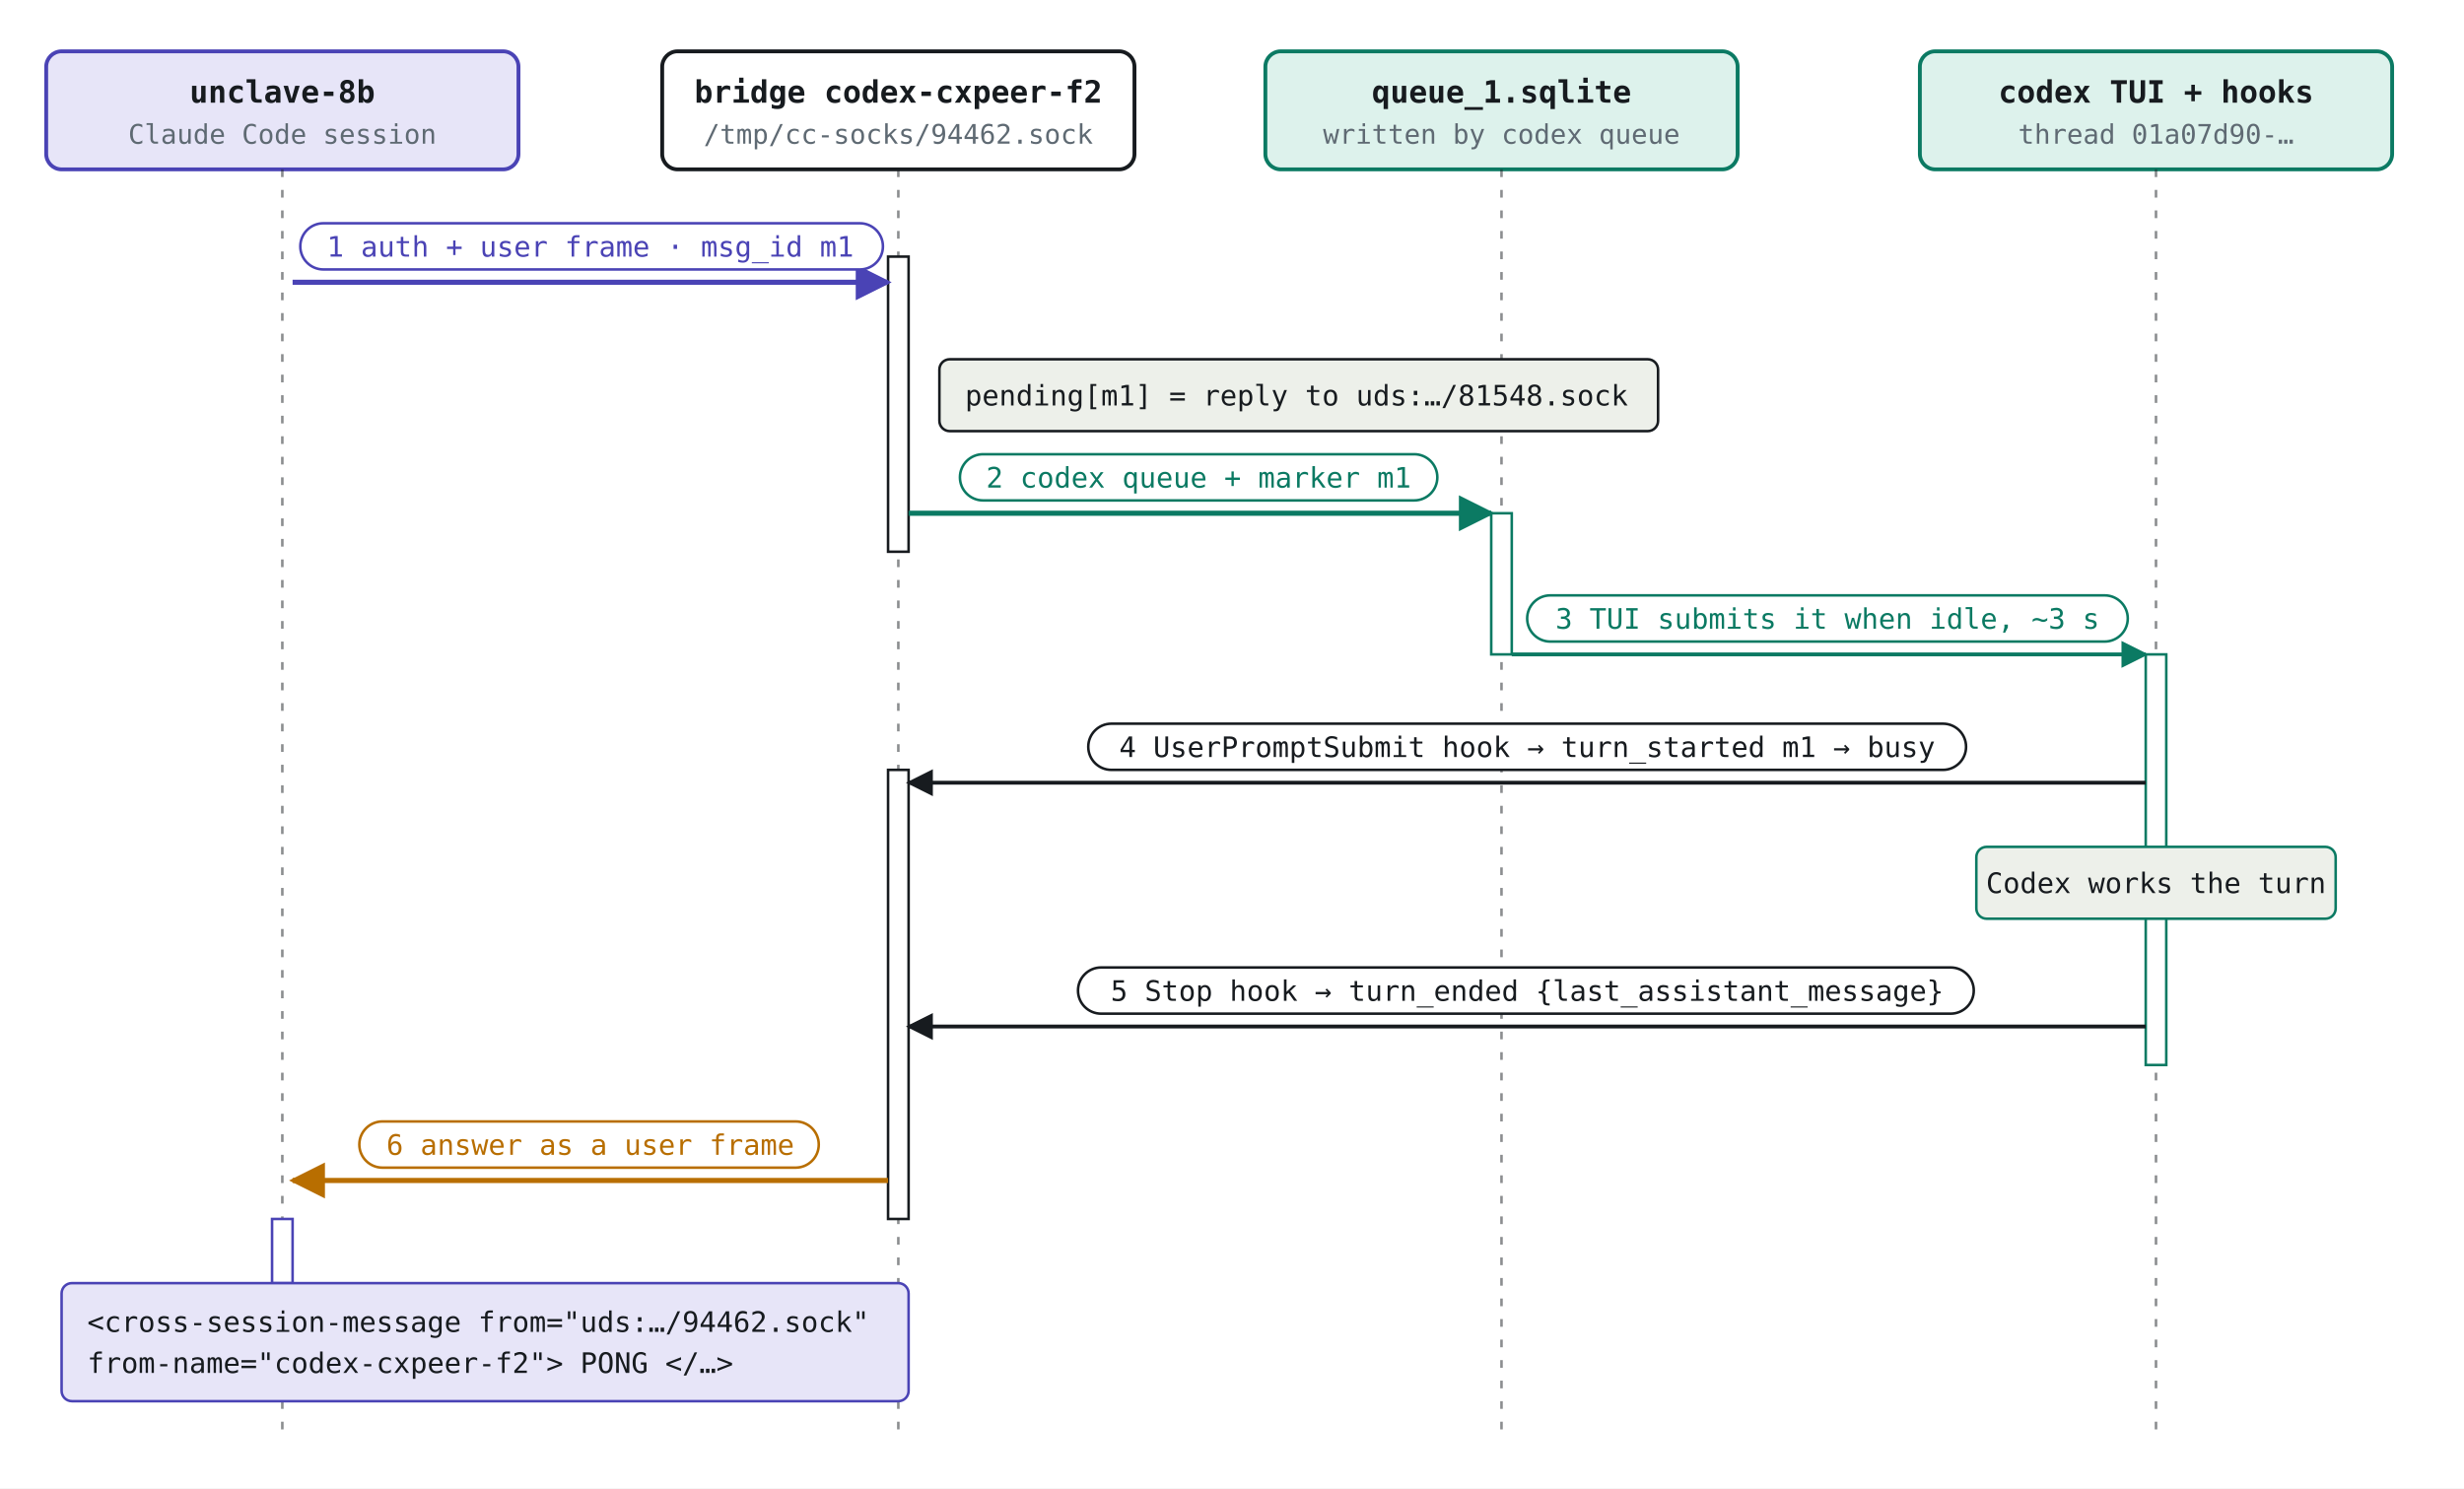
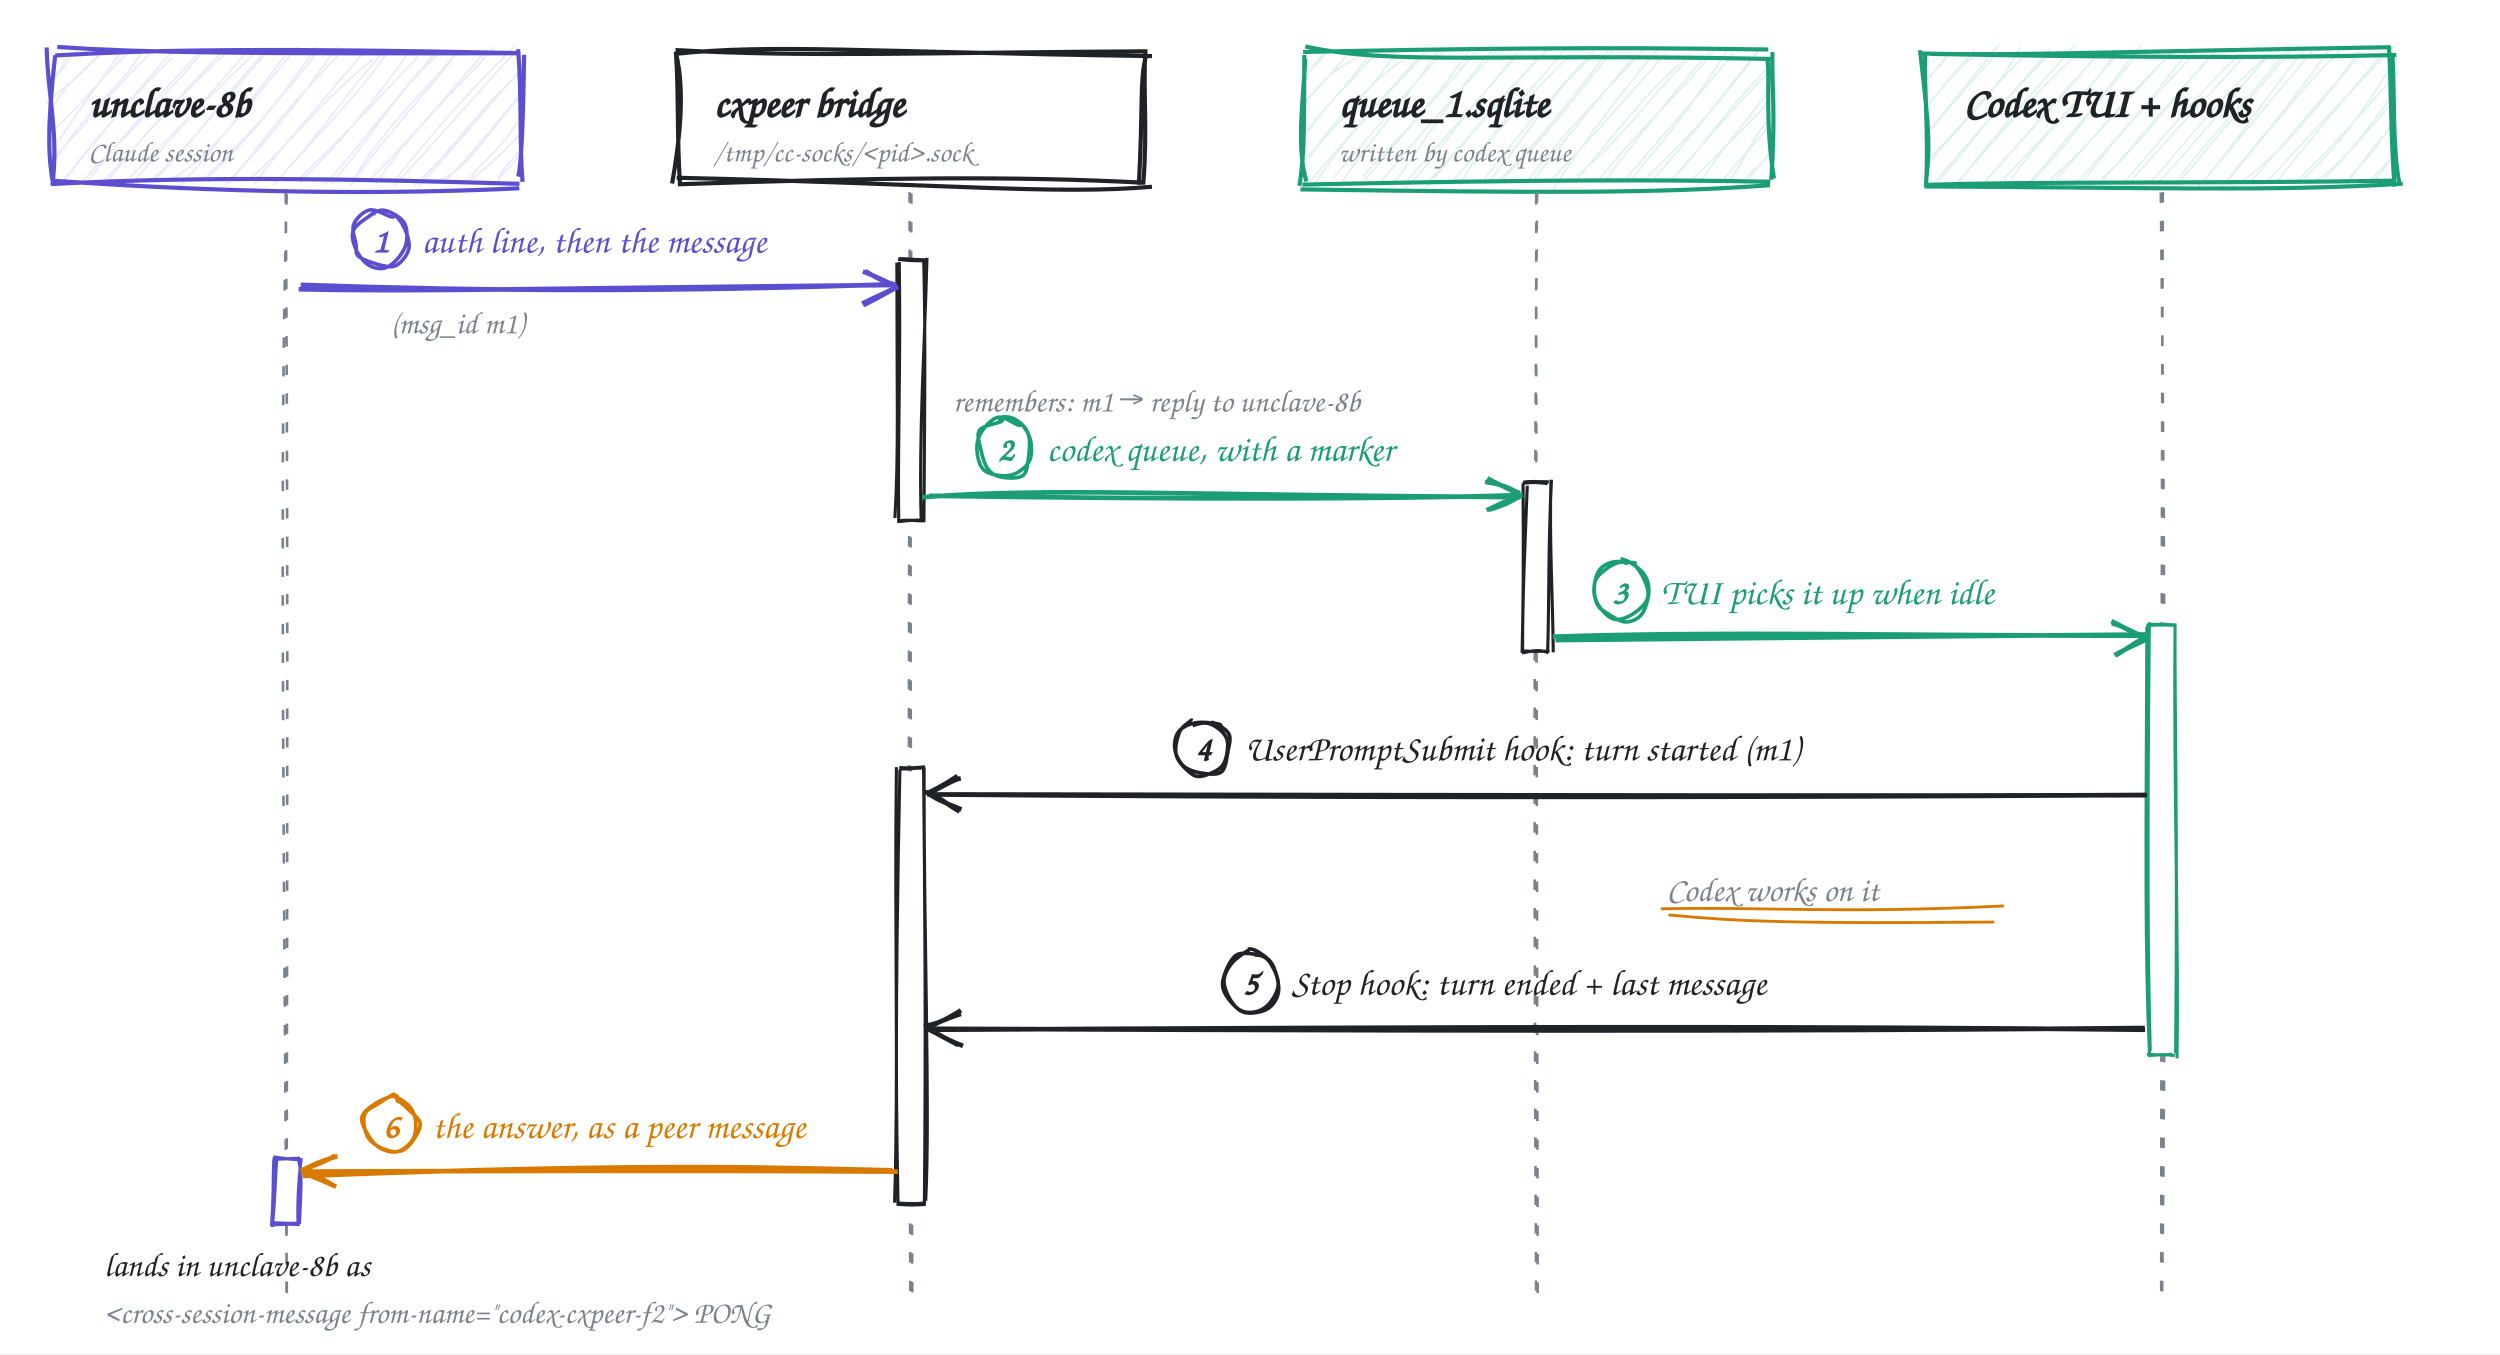
- <svg xmlns="http://www.w3.org/2000/svg" width="960" height="580" color="#171B1F" viewBox="0 0 960 580" role="img" aria-label="Sequence: Claude sends auth and a user frame to the bridge (1); the bridge records the reply address and runs codex queue (2); the TUI submits when idle (3); the UserPromptSubmit hook marks the turn started (4); the Stop hook delivers the last assistant message (5); the bridge forwards it to the Claude socket (6).">
-   <defs>
-     <marker id="sa" viewBox="0 0 10 10" refX="9" refY="5" markerWidth="7" markerHeight="7" orient="auto-start-reverse">
-       <path d="M0 0L10 5L0 10z" fill="currentColor" />
-     </marker>
-     <marker id="sc" viewBox="0 0 10 10" refX="9" refY="5" markerWidth="7" markerHeight="7" orient="auto-start-reverse">
-       <path d="M0 0L10 5L0 10z" fill="#4A43B5" />
-     </marker>
-     <marker id="sx" viewBox="0 0 10 10" refX="9" refY="5" markerWidth="7" markerHeight="7" orient="auto-start-reverse">
-       <path d="M0 0L10 5L0 10z" fill="#0B7A63" />
-     </marker>
-     <marker id="sf" viewBox="0 0 10 10" refX="9" refY="5" markerWidth="7" markerHeight="7" orient="auto-start-reverse">
-       <path d="M0 0L10 5L0 10z" fill="#B86E00" />
-     </marker>
-   </defs>
-   <rect x="0" y="0" width="960" height="580" fill="#FFFFFF" />
-   <g font-family="JetBrains Mono, SFMono-Regular, Menlo, Consolas, monospace" font-size="12" fill="currentColor">
-     <rect x="18" y="20" width="184" height="46" rx="6" fill="#E7E5F8" stroke="#4A43B5" stroke-width="1.5" />
-     <text x="110" y="40" text-anchor="middle" font-size="12" font-weight="700">unclave-8b</text>
-     <text x="110" y="56" text-anchor="middle" font-size="10.5" fill="#5F6A73">Claude Code session</text>
-     <line x1="110" y1="66" x2="110" y2="560" stroke="currentColor" stroke-width="1" stroke-dasharray="3 5" opacity="0.5" />
-     <rect x="258" y="20" width="184" height="46" rx="6" fill="#FFFFFF" stroke="currentColor" stroke-width="1.5" />
-     <text x="350" y="40" text-anchor="middle" font-size="12" font-weight="700">bridge codex-cxpeer-f2</text>
-     <text x="350" y="56" text-anchor="middle" font-size="10.5" fill="#5F6A73">/tmp/cc-socks/94462.sock</text>
-     <line x1="350" y1="66" x2="350" y2="560" stroke="currentColor" stroke-width="1" stroke-dasharray="3 5" opacity="0.5" />
-     <rect x="493" y="20" width="184" height="46" rx="6" fill="#DDF2EC" stroke="#0B7A63" stroke-width="1.5" />
-     <text x="585" y="40" text-anchor="middle" font-size="12" font-weight="700">queue_1.sqlite</text>
-     <text x="585" y="56" text-anchor="middle" font-size="10.5" fill="#5F6A73">written by codex queue</text>
-     <line x1="585" y1="66" x2="585" y2="560" stroke="currentColor" stroke-width="1" stroke-dasharray="3 5" opacity="0.5" />
-     <rect x="748" y="20" width="184" height="46" rx="6" fill="#DDF2EC" stroke="#0B7A63" stroke-width="1.5" />
-     <text x="840" y="40" text-anchor="middle" font-size="12" font-weight="700">codex TUI + hooks</text>
-     <text x="840" y="56" text-anchor="middle" font-size="10.5" fill="#5F6A73">thread 01a07d90-…</text>
-     <line x1="840" y1="66" x2="840" y2="560" stroke="currentColor" stroke-width="1" stroke-dasharray="3 5" opacity="0.5" />
-     <rect x="346" y="100" width="8" height="115" fill="#FFFFFF" stroke="currentColor" stroke-width="1" />
-     <rect x="581" y="200" width="8" height="55" fill="#FFFFFF" stroke="#0B7A63" stroke-width="1" />
-     <rect x="836" y="255" width="8" height="160" fill="#FFFFFF" stroke="#0B7A63" stroke-width="1" />
-     <rect x="346" y="300" width="8" height="175" fill="#FFFFFF" stroke="currentColor" stroke-width="1" />
-     <rect x="106" y="475" width="8" height="25" fill="#FFFFFF" stroke="#4A43B5" stroke-width="1" />
-     <line x1="114" y1="110" x2="346" y2="110" stroke="#4A43B5" stroke-width="2" marker-end="url(#sc)" />
-     <rect x="117" y="87" width="227" height="18" rx="9" fill="#FFFFFF" stroke="#4A43B5" stroke-width="1" />
-     <text x="230" y="100" text-anchor="middle" font-size="11" fill="#4A43B5">1 auth + user frame · msg_id m1</text>
-     <rect x="366" y="140" width="280" height="28" rx="4" fill="#EDF0EA" stroke="currentColor" stroke-width="1" />
-     <text x="376" y="158" font-size="11">pending[m1] = reply to uds:…/81548.sock</text>
-     <line x1="354" y1="200" x2="581" y2="200" stroke="#0B7A63" stroke-width="2" marker-end="url(#sx)" />
-     <rect x="374" y="177" width="186" height="18" rx="9" fill="#FFFFFF" stroke="#0B7A63" stroke-width="1" />
-     <text x="467" y="190" text-anchor="middle" font-size="11" fill="#0B7A63">2 codex queue + marker m1</text>
-     <line x1="589" y1="255" x2="836" y2="255" stroke="#0B7A63" stroke-width="1.5" marker-end="url(#sx)" />
-     <rect x="595" y="232" width="234" height="18" rx="9" fill="#FFFFFF" stroke="#0B7A63" stroke-width="1" />
-     <text x="712" y="245" text-anchor="middle" font-size="11" fill="#0B7A63">3 TUI submits it when idle, ~3 s</text>
-     <line x1="836" y1="305" x2="354" y2="305" stroke="currentColor" stroke-width="1.5" marker-end="url(#sa)" />
-     <rect x="424" y="282" width="342" height="18" rx="9" fill="#FFFFFF" stroke="currentColor" stroke-width="1" />
-     <text x="595" y="295" text-anchor="middle" font-size="11" fill="currentColor">4 UserPromptSubmit hook → turn_started m1 → busy</text>
-     <rect x="770" y="330" width="140" height="28" rx="4" fill="#EDF0EA" stroke="#0B7A63" stroke-width="1" />
-     <text x="840" y="348" text-anchor="middle" font-size="11">Codex works the turn</text>
-     <line x1="836" y1="400" x2="354" y2="400" stroke="currentColor" stroke-width="1.5" marker-end="url(#sa)" />
-     <rect x="420" y="377" width="349" height="18" rx="9" fill="#FFFFFF" stroke="currentColor" stroke-width="1" />
-     <text x="595" y="390" text-anchor="middle" font-size="11" fill="currentColor">5 Stop hook → turn_ended {last_assistant_message}</text>
-     <line x1="346" y1="460" x2="114" y2="460" stroke="#B86E00" stroke-width="2" marker-end="url(#sf)" />
-     <rect x="140" y="437" width="179" height="18" rx="9" fill="#FFFFFF" stroke="#B86E00" stroke-width="1" />
-     <text x="230" y="450" text-anchor="middle" font-size="11" fill="#B86E00">6 answer as a user frame</text>
-     <rect x="24" y="500" width="330" height="46" rx="4" fill="#E7E5F8" stroke="#4A43B5" stroke-width="1" />
-     <text x="34" y="519" font-size="11">&lt;cross-session-message from="uds:…/94462.sock"</text>
-     <text x="34" y="535" font-size="11">  from-name="codex-cxpeer-f2"&gt; PONG &lt;/…&gt;</text>
+ <svg xmlns="http://www.w3.org/2000/svg" viewBox="0 0 960 520" width="960" height="520">
+   <rect x="0" y="0" width="960" height="520" fill="#fff" />
+   <g>
+     <path d="M19.982 20.02 C19.982 20.02, 19.982 20.02, 19.982 20.02 M19.982 20.02 C19.982 20.02, 19.982 20.02, 19.982 20.02 M19.841 29.687 C23.047 29.332, 24.325 22.687, 27.835 19.607 M20.633 30.02 C22.85 28.174, 25.608 23.933, 29.734 19.179 M17.66 39.705 C25.421 32.639, 31.273 28.933, 37.424 21.616 M19.311 42.618 C23.944 34.296, 29.837 28.368, 39.396 20.371 M22.687 53.839 C27.9 45.782, 33.296 38.311, 46.392 20.059 M19.544 51.158 C31.973 39.521, 40.859 27.587, 48.877 20.686 M21.642 60.789 C31.264 44.925, 47.364 32.053, 54.59 19.819 M19.681 61.402 C32.928 48.314, 46.681 30.393, 57.52 20.777 M24.214 69.643 C37.64 51.503, 56.747 31.036, 66.014 22.293 M23.222 71.188 C38.609 51.318, 51.951 36, 66.492 19.351 M30.264 70.995 C43.77 56.62, 57.263 43.965, 77.059 20.851 M33.181 69.959 C43.864 56.964, 54.876 43.347, 76.469 20.123 M39.798 69.335 C51.463 58.248, 59.822 45.202, 87.287 19.859 M39.878 71.646 C49.883 58.243, 59.092 47.432, 86.022 19.123 M49.818 68.244 C66.486 50.724, 80.003 37.848, 97.144 20.971 M50.209 70.933 C65.718 53.135, 79.907 37.042, 95.158 19.467 M58.343 68.752 C73.158 57.978, 80.082 43.075, 101.931 19.756 M58.284 70.103 C72.919 55.444, 82.187 43.274, 103.704 18.664 M66.602 68.55 C82.348 58.33, 90.801 45.5, 114.242 18.156 M68.841 71.732 C85.182 53.882, 97.423 36.845, 111.566 18.759 M79.072 68.846 C94.108 54.622, 105.402 41.558, 121.355 18.1 M77.903 69.224 C91.593 55.799, 106.071 40.833, 122.536 19.027 M86.248 71.002 C99.662 57.563, 111.987 42.932, 129.417 17.916 M87.962 70.527 C99.044 56.714, 106.802 45.042, 129.901 21.265 M95.961 68.412 C108.197 59.01, 120.197 41.423, 143.231 22.744 M97.521 70.896 C108.354 55.828, 122.074 41.335, 139.847 19.684 M104.942 71.138 C125.369 48.687, 138.868 27.908, 148.847 18.546 M105.078 71.008 C122.084 51.598, 138.332 35.597, 148.665 20.209 M115.669 67.964 C132.086 52.124, 145.785 37.17, 160.547 21.721 M114.983 70.3 C130.47 55.09, 142.828 39.852, 157.759 19.164 M127.353 70.412 C140.919 55.358, 152.837 33.829, 169.832 19.519 M124.453 70.863 C134.527 60.929, 143.375 47.572, 167.65 19.774 M135.323 69.951 C146.279 49.356, 166.142 32.553, 175.612 19.647 M134.368 71.534 C148.255 51.154, 165.403 34.408, 176.185 19.255 M144.415 70.813 C156.894 50.669, 173.529 36.756, 189.847 17.936 M141.887 68.993 C156.972 54.413, 169.183 39.281, 187.195 18.951 M151.563 69.604 C166.411 50, 184.232 31.052, 197.91 17.363 M151.247 71.453 C164.329 57.58, 176.644 43.34, 197.683 20.051 M159.181 71.314 C173.823 57.647, 183.544 42.274, 201.466 25.981 M160.771 71.757 C175.498 55.205, 187.958 40.377, 201.712 24.788 M168.953 68.934 C179.274 64.828, 183.255 56.307, 201.185 35.114 M170.879 69.472 C177.711 62.887, 183.108 56.472, 199.946 36.126 M178.421 70.666 C185.42 65.837, 192.705 59.285, 201.073 50.129 M179.486 69.177 C186.141 61.469, 193.706 55.583, 198.593 47.004 M191.681 68.135 C191.425 67.541, 194.512 63.185, 200.095 57.309 M190.514 70.708 C192.659 66.393, 196.753 63.412, 199.911 58.95 M199.259 69.841 C199.267 69.665, 199.418 69.571, 199.842 68.99 M199.248 69.827 C199.51 69.548, 199.771 69.325, 199.92 69.122" stroke="#ebe9fb" stroke-width="0.7" fill="none" />
+     <path d="M22.002 18.044 C56.685 20.362, 94.592 20.605, 198.979 20.442 M21.211 21.275 C63.444 18.878, 105.884 18.505, 199.462 20.393 M201.265 21.059 C200.961 41.772, 200.411 61.984, 199.014 67.812 M198.984 18.891 C200.438 38.372, 199.401 55.656, 200.666 69.825 M199.413 72.313 C132.037 75.516, 68.01 72.746, 20.281 69.386 M199.471 70.587 C138.34 68.835, 80.443 67.455, 20.46 70.644 M20.103 71.265 C22.631 51.118, 18.352 37.282, 17.914 18.226 M20.557 71.373 C18.555 61.058, 17.948 49.99, 21.187 21.216" stroke="#5b4fcf" stroke-width="1.6" fill="none" />
  </g>
+   <text x="34" y="45" font-size="16" font-weight="700" fill="#1f2328" text-anchor="start" font-family="Kalam, cursive">unclave-8b</text>
+   <text x="34" y="62" font-size="11" font-weight="400" fill="#7a828c" text-anchor="start" font-family="Kalam, cursive">Claude session</text>
+   <g>
+     <path d="M110.105 74.574 C107.83 159.208, 108.239 244.899, 110.175 499.527 M109.713 74.064 C110.507 183.431, 110.42 292.275, 110.013 500.012" stroke="#7a828c" stroke-width="1" fill="none" stroke-dasharray="4 7" />
+   </g>
+   <g>
+     <path d="M259.684 20.363 C259.684 20.363, 259.684 20.363, 259.684 20.363 M259.684 20.363 C259.684 20.363, 259.684 20.363, 259.684 20.363 M260.26 32.828 C261.585 27.087, 263.681 24.901, 270.883 20.977 M258.972 30.959 C261.6 28.18, 263.65 24.825, 269.852 19.099 M258.455 43.834 C268.784 32.677, 273.37 30.086, 279.637 21.471 M259.133 40.404 C263.933 35.401, 269.82 29.342, 277.386 18.727 M259.299 49.951 C267.384 41.051, 278.525 31.554, 287.032 20.637 M260.93 52.127 C269.102 42.473, 276.811 32.678, 288.442 19.342 M259.075 63.867 C273.753 48.211, 286.107 31.993, 297.081 20.851 M258.539 61.792 C271.535 52.404, 280.436 38.943, 296.981 18.674 M264.177 67.857 C278.085 55.297, 290.564 38.324, 304.833 17.654 M261.478 70.701 C276.87 53.078, 292.547 33.605, 306.925 20.796 M272.343 71.234 C280.541 57.3, 294.151 44.165, 314.926 19.884 M272.736 68.992 C284.127 56.085, 294.6 43.055, 315.501 19.788 M281.935 68.242 C293.63 58.457, 301.767 50.135, 323.3 21.755 M282.793 69.7 C292.481 60.256, 301.593 49.123, 325.878 21.395 M289.045 69.996 C304.951 55.819, 317.983 44.801, 335.31 22.549 M292.053 69.864 C304.922 52.823, 319.049 37.977, 333.218 21.28 M302.026 67.53 C317.5 50.746, 330.615 32.578, 341.836 21.101 M298.902 70.145 C317.098 51.063, 334.818 32.271, 342.914 21.083 M307.055 70.333 C321.168 57.496, 335.32 39.61, 354.201 18.689 M310.211 70.531 C324.959 52.621, 337.57 38.299, 353.837 20.675 M319.851 70.037 C327.41 56.164, 341.403 43.216, 363.476 19.12 M318.978 70.993 C333.555 52.803, 348.629 34.353, 362.58 20.216 M328.183 68.5 C337.951 59.17, 348.666 49.592, 370.456 19.664 M328.172 70.739 C344.425 52.289, 360.573 32.923, 372.555 20.058 M337.985 69.5 C345.443 61.662, 357.869 49.31, 381.542 19.758 M336.775 68.872 C352.477 52.974, 364.802 38.806, 381.615 20.215 M343.868 67.619 C363.737 48.333, 379.344 30.156, 391.594 19.367 M346.828 69.248 C358.818 55.845, 373.717 42.038, 388.833 19.296 M352.833 67.929 C369.106 60.229, 376.888 44.641, 396.617 22.09 M355.077 69.927 C373.692 50.722, 389.37 31.874, 398.923 19.577 M365.983 69.283 C381.049 55.537, 394.017 37.13, 406.933 20.493 M365.61 70.835 C377.224 55.576, 390.724 40.553, 408.936 18.505 M374.891 72.045 C386.325 55.11, 394.059 42.384, 417.687 18.597 M373.763 70.861 C385.153 58.297, 393.45 44.905, 418.11 19.152 M385.488 69.998 C398.568 53.253, 408.084 40.816, 426.968 17.964 M384.536 70.137 C394.274 59.627, 404.707 47.49, 427.907 19.673 M395.314 71.102 C399.595 62.169, 409.916 49.942, 434.312 17.785 M394.176 68.96 C404.438 56.528, 414.393 44.429, 435.062 20.961 M400.604 72.603 C414.215 59.685, 419.976 47.799, 442.374 23.805 M402.993 70.072 C411 59.637, 419.743 47.547, 440.374 24.941 M409.459 68.76 C420.725 60.696, 427.005 49.833, 439.247 34.829 M410.461 70.159 C419.092 59.771, 430.863 49.361, 439.564 37.043 M417.954 67.741 C424.041 62.674, 428.881 54.735, 440.637 50.132 M419.467 70.309 C427.234 61.123, 432.961 55.05, 438.978 46.184 M428.553 71.71 C431.925 67.57, 435.765 63.236, 442.138 59.851 M430.543 70.88 C433.489 66.472, 436.856 62.966, 439.463 57.033 M439.218 69.952 C439.285 69.978, 439.34 69.402, 440.051 68.623 M438.937 70.072 C439.276 69.925, 439.633 69.424, 440.183 68.63" stroke="#fff" stroke-width="0.7" fill="none" />
+     <path d="M258.802 20.743 C295.791 16.691, 333.027 20.032, 442.357 21.541 M259.394 19.216 C309.561 22.079, 358.699 20.111, 440.637 19.701 M439.968 21.76 C437.598 31.367, 438.984 40.891, 437.308 70.978 M439.818 19.453 C438.889 35.603, 440.717 49.412, 439.005 70.811 M442.361 71.715 C405.28 74.905, 364.011 70.613, 259.824 68.256 M439.63 70.184 C389.565 67.524, 337.215 68.183, 260.289 70.762 M258.085 70.477 C261.061 53.757, 263.13 34.824, 259.571 20.449 M261.167 71.368 C259.883 52.85, 260.693 37.515, 259.621 21.182" stroke="#1f2328" stroke-width="1.6" fill="none" />
+   </g>
+   <text x="274" y="45" font-size="16" font-weight="700" fill="#1f2328" text-anchor="start" font-family="Kalam, cursive">cxpeer bridge</text>
+   <text x="274" y="62" font-size="11" font-weight="400" fill="#7a828c" text-anchor="start" font-family="Kalam, cursive">/tmp/cc-socks/&lt;pid&gt;.sock</text>
+   <g>
+     <path d="M349.268 73.815 C349.592 158.598, 348.359 245.105, 349.593 499.814 M349.97 74.258 C349.384 201.486, 349.771 328.838, 350.32 499.831" stroke="#7a828c" stroke-width="1" fill="none" stroke-dasharray="4 7" />
+   </g>
+   <g>
+     <path d="M500.042 19.951 C500.042 19.951, 500.042 19.951, 500.042 19.951 M500.042 19.951 C500.042 19.951, 500.042 19.951, 500.042 19.951 M501.262 31.05 C502.368 26.415, 506.839 22.946, 509.179 19.008 M500.026 31.147 C502.978 25.694, 507.842 23.517, 509.275 19.85 M499.906 41.608 C505.977 31.768, 514.465 25.187, 521.194 22.081 M499.611 40.236 C504.205 36.15, 509.728 30.373, 517.52 20.638 M502.166 50.908 C507.14 42.437, 518.054 32.182, 527.016 21.97 M500.171 52.342 C506.466 43.361, 515.388 36.174, 527.351 18.752 M502.765 60.591 C512.401 45.671, 526.148 32.239, 538.916 22.637 M500.854 61.428 C513.415 47.698, 530.038 30.675, 535.785 20.125 M504.797 70.916 C513.148 57.255, 529.756 38.685, 548.596 19.37 M503.189 69.459 C519.941 50.232, 534.685 32.741, 546.702 20.195 M513.766 72.227 C522.436 58.541, 530.737 50.328, 552.792 18.918 M511.635 68.779 C522.927 55.755, 535.833 40.315, 554.533 19.453 M523.415 67.904 C529.841 59.081, 543.643 49.55, 565.57 17.297 M522.252 71.309 C538.865 51.018, 556.946 31.934, 566.39 20.112 M533.217 72.503 C543.141 61.243, 550.455 46.063, 574.132 17.772 M530.441 69.55 C542.054 55.581, 556.537 38.7, 574.733 19.539 M539.453 72.663 C552.855 59.46, 558.228 47.611, 582.398 21.691 M538.864 70.941 C552.35 55.382, 567.427 39.508, 582.78 19.947 M546.853 72.872 C565.342 51.352, 579.995 33.546, 594.815 18.468 M548.125 70.085 C564.529 52.823, 577.953 35.108, 593.965 19.036 M560.63 71.227 C566.457 59.114, 577.703 46.106, 600.653 19.386 M557.254 69.962 C567.001 59.603, 576.951 47.47, 603.281 20.651 M570.773 70.844 C583.454 55.967, 595.354 36.187, 610.839 22.167 M569.037 70.196 C581.325 53.237, 593.917 39.499, 611.754 19.606 M575.065 69.834 C593.542 52.337, 609.165 29.994, 619.197 17.527 M576.684 68.894 C594.029 52.639, 607.346 33.67, 619.927 18.7 M589.05 68.946 C602.253 51.829, 619.453 31.248, 628.084 20.943 M586.435 69.533 C595.804 56.984, 606.175 45.807, 631.145 19.137 M596.253 72.74 C609.51 52.394, 625.319 32.174, 637.632 17.613 M595.827 68.799 C608.38 56.146, 620.993 41.453, 639.43 20.744 M605.27 67.4 C621.382 55.489, 634.946 35.128, 648.978 22.223 M604.624 70.052 C621.166 49.923, 636.126 30.886, 649.566 20.79 M613.803 69.294 C628.774 50.08, 644.24 37.069, 659.107 18.302 M615.302 70.944 C627.256 54.657, 640.961 37.457, 656.579 19.804 M625.904 69.938 C634.223 57.905, 642.459 52.27, 664.089 17.992 M623.73 69.237 C637.966 52.604, 652.688 36.061, 665.819 20.395 M632.808 67.756 C642.993 57.484, 654.869 47.161, 676.969 17.451 M633.649 70.023 C644.228 58.658, 654.953 45.519, 675.896 18.316 M641.371 69.046 C650.145 62.242, 657.743 48.018, 677.682 27.23 M641.758 69.142 C653.677 55.809, 666.537 40.242, 679.037 27.894 M649.308 69.341 C660.311 58.37, 674.489 45.164, 682.254 35.299 M652.188 71.602 C656.844 63.001, 663.616 55.236, 678.527 35.915 M662.43 71.171 C668.43 65.149, 670.824 55.824, 679.544 45.29 M661.591 69.395 C666.846 62.248, 673.535 55.988, 678.706 48.919 M669.795 70.915 C670.232 65.684, 677.001 64.079, 679.031 58.745 M670.541 70.992 C671.905 66.778, 676.511 62.946, 680.596 58.078 M679.295 69.841 C679.354 69.482, 679.538 69.56, 680.105 69.082 M679.305 69.835 C679.485 69.56, 679.573 69.411, 680.02 69.097" stroke="#dff3ec" stroke-width="0.7" fill="none" />
+     <path d="M501.203 17.842 C534.897 25.172, 571.462 20.412, 680.135 22.639 M500.378 19.957 C558.479 18.729, 614.314 17.966, 679.012 19.009 M678.671 22.462 C679.834 30.962, 677.557 45.397, 681.202 68.544 M680.651 20.015 C680.14 30.034, 682.034 43.167, 680.144 68.997 M679.709 71.118 C636.923 74.295, 593.613 74.081, 499.366 72.726 M679.788 69.782 C637.991 69.013, 593.986 68.912, 500.118 70.879 M501.667 69.689 C497.67 56.397, 500.489 37.966, 501.228 22.672 M498.977 71.363 C501.211 57.443, 500.638 45.04, 500.856 21.149" stroke="#1b9e77" stroke-width="1.6" fill="none" />
+   </g>
+   <text x="514" y="45" font-size="16" font-weight="700" fill="#1f2328" text-anchor="start" font-family="Kalam, cursive">queue_1.sqlite</text>
+   <text x="514" y="62" font-size="11" font-weight="400" fill="#7a828c" text-anchor="start" font-family="Kalam, cursive">written by codex queue</text>
+   <g>
+     <path d="M589.896 74.521 C589.888 159.454, 589.945 243.845, 590.477 500.102 M590.228 73.719 C588.993 219.542, 589.122 365.4, 589.895 499.65" stroke="#7a828c" stroke-width="1" fill="none" stroke-dasharray="4 7" />
+   </g>
+   <g>
+     <path d="M739.744 20.294 C739.744 20.294, 739.744 20.294, 739.744 20.294 M739.744 20.294 C739.744 20.294, 739.744 20.294, 739.744 20.294 M741.645 30.148 C740.397 28.351, 745.547 25.567, 747.564 21.046 M740.375 30.128 C741.603 28.183, 745.622 25.154, 748.717 20.562 M740.7 40.137 C744.806 35.422, 748.29 28.658, 757.807 21.936 M739.433 40.821 C743.402 36.574, 748.914 30.671, 758.31 18.994 M738.778 52.619 C745.472 44.137, 750.949 38.276, 767.656 16.949 M738.756 53.311 C749.144 39.916, 762.453 25.667, 766.915 20.208 M740.198 63.67 C749.262 50.338, 764.833 39.194, 775.807 18.069 M739.713 61.818 C750.472 51.779, 762.251 36.408, 778.045 20.822 M744.76 69.13 C753.54 59.517, 763.466 44.503, 787.415 20.332 M741.444 71.772 C758.223 51.98, 775.313 33.12, 787.135 18.839 M749.589 73.22 C767.641 49.525, 785.149 30.377, 796.915 17.197 M750.534 71.365 C764.721 55.198, 777.453 39.924, 797.021 21.163 M759.952 72.411 C771.999 59.288, 779.974 48.886, 807.183 19.193 M762.366 69.364 C778.545 51.568, 796.417 32.292, 806.247 19.584 M772.444 68.654 C784.736 50.695, 805.891 32.936, 812.297 19.349 M769.485 68.481 C784.075 53.66, 795.712 40.807, 812.793 21.352 M777.536 71.441 C795.386 56.214, 806.972 35.475, 822.303 17.436 M779.481 70.983 C788.827 58.194, 798.069 48.491, 821.989 19.566 M787.307 69.056 C801.018 56.566, 807.028 49.36, 834.774 19.001 M789.495 68.884 C804.314 52.78, 818.101 34.987, 833.437 20.952 M796.464 71.663 C814.53 50.106, 831.381 33.029, 842.774 20.407 M798.985 70.975 C809.475 56.02, 822.681 43.362, 840.526 19.04 M807.107 68.342 C819.786 57.727, 829.943 43.153, 851.222 19.07 M806.447 70.408 C817.808 57.469, 827.086 46.279, 850.952 19.154 M817.089 70.923 C830.65 55.147, 846.555 38.207, 862.452 20.896 M815.937 69.671 C833.325 50.023, 847.841 31.615, 861.04 19.986 M827.976 71.028 C846.235 51.476, 859.942 33.499, 870.831 21.764 M825.386 70.573 C842.209 51.209, 857.14 32.207, 871.314 21.025 M833.417 72.706 C846.562 54.86, 862.094 39.562, 879.302 17.982 M835.921 71.226 C851.593 51.79, 870.316 30.698, 880.594 18.357 M843.9 71.872 C859.697 54.072, 874.322 31.222, 886.078 17.597 M845.781 70.024 C855.172 58.949, 866.094 45.443, 888.052 19.52 M852.715 72.143 C866.52 54.812, 875.628 45.681, 895.582 17.252 M854.04 71.026 C869.601 52.303, 886.163 31.009, 898.504 19.7 M860.721 69.877 C878.765 56.369, 894.594 36.128, 907.466 17.266 M862.923 71.136 C874.98 58.156, 885.498 44.176, 907.186 20.362 M870.959 69.254 C884.897 54.007, 898.002 40.363, 918.971 17.873 M873.778 70.33 C884.341 57.594, 892.716 46.585, 916.075 19.226 M882.794 70.335 C899.942 55.29, 911.386 35.573, 919.247 24.3 M881.179 70.257 C892.199 59.981, 901.567 49.691, 921.155 27.292 M889.813 69.168 C901.589 60.879, 906.692 51.973, 920.316 35.014 M891.771 69.49 C901.025 59.885, 908.571 50.924, 920.946 36.832 M901.962 68.246 C907.875 61.986, 913.424 56.875, 919.107 45.293 M901.571 70.527 C907.114 61.902, 911.965 55.455, 919.091 48.1 M911.694 69.366 C915.775 65.109, 918.611 59.337, 921.06 56.885 M908.955 70.35 C913.217 66.33, 916.823 62.17, 920.146 58.369 M919.228 70.02 C919.399 69.727, 919.52 69.498, 920.517 68.876 M918.99 70.157 C919.429 69.716, 919.702 69.342, 920.324 68.648" stroke="#dff3ec" stroke-width="0.7" fill="none" />
+     <path d="M738.003 20.54 C774.004 21.501, 809.897 19.84, 917.912 18.138 M741.362 20.697 C804.596 21.931, 869.93 22.373, 920.187 21.117 M917.374 17.563 C918.291 36.157, 917.95 49.903, 919.495 71.709 M918.685 20.577 C919.57 37.266, 918.73 56.923, 921.284 69.983 M922.657 70.52 C874.166 73.684, 823.215 71.948, 738.908 71.596 M919.946 69.379 C850.416 70.501, 778.758 69.64, 739.947 70.996 M739.65 68.901 C741.699 53.437, 739.667 41.108, 737.285 19.295 M739.587 71.358 C740.719 52.035, 738.764 32.566, 739.29 21.115" stroke="#1b9e77" stroke-width="1.6" fill="none" />
+   </g>
+   <text x="754" y="45" font-size="16" font-weight="700" fill="#1f2328" text-anchor="start" font-family="Kalam, cursive">Codex TUI + hooks</text>
+   <g>
+     <path d="M830.524 73.762 C830.185 158.845, 830.065 244.05, 829.896 500.389 M829.752 73.913 C831.723 237.597, 831.593 401.23, 830.203 500.202" stroke="#7a828c" stroke-width="1" fill="none" stroke-dasharray="4 7" />
+   </g>
+   <g>
+     <path d="M346.275 100.809 L354.892 98.728 L355.656 198.758 L346.268 200.894" stroke="none" stroke-width="0" fill="#fff" />
+     <path d="M345.115 99.326 C347.771 99.252, 349.545 99.663, 355.369 99.782 M344.87 99.611 C347.197 99.768, 348.97 100.238, 355.389 100.121 M355.958 99.009 C355.085 132.754, 352.797 167.169, 353.736 199.586 M354.725 100.651 C355.464 129.678, 355.021 160.319, 354.785 200.554 M355.001 199.978 C351.853 200.197, 349.049 199.266, 344.557 200.133 M355.03 199.708 C351.709 199.619, 347.802 199.956, 344.936 200.318 M343.647 198.922 C345.132 174.231, 344.4 149.661, 344.395 100.868 M345.113 200.773 C344.657 168.504, 345.949 138.401, 345.299 100.618" stroke="#1f2328" stroke-width="1.2" fill="none" />
+   </g>
+   <g>
+     <path d="M586.595 183.746 L594.129 183.576 L594.259 248.945 L585.409 250.52" stroke="none" stroke-width="0" fill="#fff" />
+     <path d="M584.658 185.511 C586.843 185.581, 588.521 184.834, 594.251 185.739 M585.011 185.117 C587.186 184.739, 589.832 184.981, 594.757 185.023 M595.587 184.209 C594.861 206.637, 596.325 231.453, 596.449 250.49 M595.763 184.212 C594.506 208.753, 594.883 232.466, 594.31 250.036 M594.622 250.692 C591.309 249.319, 588.862 249.77, 584.492 250.772 M595.053 250.05 C591.514 250.054, 589.002 250.282, 584.912 249.935 M584.67 250.297 C584.625 227.694, 585.706 207.576, 586.469 186.503 M584.487 250.772 C584.95 232.041, 585.046 215, 584.852 185.608" stroke="#1f2328" stroke-width="1.2" fill="none" />
+   </g>
+   <g>
+     <path d="M823.715 239.883 L836.565 238.425 L836.062 404.132 L824.549 405.146" stroke="none" stroke-width="0" fill="#fff" />
+     <path d="M824.201 240.097 C827.515 240.15, 829.097 239.846, 834.734 240.096 M825.151 239.823 C827.175 239.71, 829.893 239.725, 834.925 239.924 M835.217 239.41 C834.663 302.114, 836.68 362.526, 835.961 406.395 M835.201 239.372 C835.072 278.941, 836.268 318.441, 835.436 404.518 M834.244 404.807 C832.364 405.041, 828.675 405.275, 824.426 404.81 M835.075 405.393 C832.12 404.848, 829.402 404.968, 824.887 405.351 M825.694 403.471 C824.784 368.129, 824.479 331.235, 825.342 238.938 M825.462 405.77 C823.553 365.764, 824.055 325.372, 824.404 240.599" stroke="#1b9e77" stroke-width="1.2" fill="none" />
+   </g>
+   <g>
+     <path d="M344.035 296.021 L355.802 296.474 L354.665 461.32 L343.69 461.772" stroke="none" stroke-width="0" fill="#fff" />
+     <path d="M345.344 294.682 C346.587 294.879, 349.673 295.018, 355.216 294.453 M345.292 295.328 C347.965 295.321, 350.755 295.108, 355.093 294.825 M354.846 294.61 C354.666 360.156, 357.237 425.129, 355.474 461.099 M354.639 294.533 C355.16 345.948, 355.574 396.453, 354.961 462.599 M355.465 462.522 C351.82 462.762, 348.488 462.779, 344.361 462.449 M355.098 461.935 C351.926 462.283, 349.803 462.294, 344.863 461.968 M343.517 461.846 C345.099 410.563, 343.408 360.093, 344.216 294.573 M344.836 462.769 C344.232 428.613, 343.539 393.597, 345.557 295.589" stroke="#1f2328" stroke-width="1.2" fill="none" />
+   </g>
+   <g>
+     <path d="M104.354 443.958 L115.038 446.323 L116.468 469.507 L106.03 469.398" stroke="none" stroke-width="0" fill="#fff" />
+     <path d="M104.887 444.268 C107.259 444.448, 108.649 445.03, 115.699 445.409 M104.632 445.034 C107.954 445.292, 110.817 444.851, 115.261 444.726 M114.475 444.81 C115.896 450.301, 115.82 453.737, 114.986 470.004 M115.677 444.693 C114.501 454.501, 114.134 464.158, 114.487 470.081 M115.086 469.636 C111.275 469.884, 108.302 469.684, 104.295 469.488 M115.12 470.278 C112.532 470.078, 110.203 469.98, 104.838 470.385 M104.541 471.221 C105.66 460.762, 105.783 450.281, 106.289 445.208 M104.21 470.767 C105.096 461.602, 104.807 451.1, 105.11 445.58" stroke="#5b4fcf" stroke-width="1.2" fill="none" />
+   </g>
+   <g>
+     <path d="M114.662 111.064 C160.053 112.09, 207.772 110.738, 343.018 109.452 M115.467 109.39 C186.812 111.863, 257.605 112.171, 343.128 109.125" stroke="#5b4fcf" stroke-width="1.8" fill="none" />
+   </g>
+   <g>
+     <path d="M344.902 110.061 C341.439 111.79, 340.169 112.795, 331.487 117.214 M343.864 110.387 C340.427 112.333, 335.696 114.209, 331.066 116.591" stroke="#5b4fcf" stroke-width="1.8" fill="none" />
+   </g>
+   <g>
+     <path d="M344.182 109.408 C342.57 108.968, 338.628 108.239, 332.247 104.052 M344.085 109.924 C339.84 107.967, 334.617 105.298, 331.33 104.287" stroke="#5b4fcf" stroke-width="1.8" fill="none" />
+   </g>
+   <g>
+     <path d="M141.485 83.154 C143.229 81.926, 145.16 80.411, 147.407 80.745 C149.654 81.079, 153.518 83.149, 154.967 85.159 C156.417 87.169, 156.439 90.495, 156.102 92.807 C155.765 95.12, 154.384 97.337, 152.946 99.035 C151.508 100.733, 149.452 102.585, 147.477 102.995 C145.502 103.406, 142.941 102.812, 141.096 101.497 C139.25 100.182, 137.282 97.328, 136.403 95.108 C135.525 92.887, 134.802 90.271, 135.824 88.173 C136.846 86.075, 141.262 83.443, 142.535 82.521 C143.808 81.598, 143.487 82.562, 143.462 82.638 M150.686 82.086 C152.65 83.023, 154.239 85.368, 155.294 87.592 C156.35 89.816, 157.457 93.092, 157.02 95.429 C156.583 97.766, 154.326 100.511, 152.671 101.612 C151.016 102.713, 149.563 102.541, 147.091 102.034 C144.618 101.526, 139.567 99.941, 137.837 98.567 C136.108 97.194, 137.048 95.867, 136.713 93.795 C136.378 91.723, 134.966 88.326, 135.828 86.136 C136.689 83.945, 139.518 81.14, 141.884 80.652 C144.249 80.164, 148.554 82.821, 150.021 83.206 C151.488 83.592, 150.866 83.221, 150.686 82.962" stroke="#5b4fcf" stroke-width="1.4" fill="none" />
+   </g>
+   <text x="146" y="97" font-size="13" font-weight="700" fill="#5b4fcf" text-anchor="middle" font-family="Kalam, cursive">1</text>
+   <text x="162" y="97" font-size="14" font-weight="400" fill="#5b4fcf" text-anchor="start" font-family="Kalam, cursive">auth line, then the message</text>
+   <text x="150" y="128" font-size="12" font-weight="400" fill="#7a828c" text-anchor="start" font-family="Kalam, cursive">(msg_id m1)</text>
+   <text x="366" y="158" font-size="12" font-weight="400" fill="#7a828c" text-anchor="start" font-family="Kalam, cursive">remembers: m1 → reply to unclave-8b</text>
+   <g>
+     <path d="M354.126 190.928 C402.611 187.213, 445.677 190.017, 583.793 190.925 M356.786 190.384 C446.058 191.749, 536.876 191.795, 584.704 190.074" stroke="#1b9e77" stroke-width="1.8" fill="none" />
+   </g>
+   <g>
+     <path d="M584.542 189.97 C580.67 192.293, 578.794 193.567, 572.007 195.682 M583.489 189.794 C581.67 191.137, 578.755 192.14, 570.863 195.968" stroke="#1b9e77" stroke-width="1.8" fill="none" />
+   </g>
+   <g>
+     <path d="M583.822 189.317 C581.727 189.244, 579.699 186.264, 570.247 185.041 M583.71 190.591 C581.073 188.162, 577.666 187.274, 571.127 183.664" stroke="#1b9e77" stroke-width="1.8" fill="none" />
+   </g>
+   <g>
+     <path d="M390.052 161.242 C392.118 162.152, 394.387 165.225, 395.315 167.713 C396.242 170.201, 396.322 173.917, 395.617 176.171 C394.912 178.425, 392.864 180.149, 391.085 181.235 C389.306 182.322, 387.19 182.848, 384.941 182.691 C382.691 182.534, 379.225 181.972, 377.59 180.291 C375.954 178.61, 375.23 175.032, 375.129 172.605 C375.028 170.177, 375.618 167.792, 376.984 165.726 C378.35 163.66, 380.957 160.612, 383.324 160.21 C385.691 159.809, 389.926 163.001, 391.186 163.317 C392.447 163.633, 390.99 161.998, 390.889 162.105 M383.324 160.65 C385.045 159.764, 387.693 159.912, 389.62 160.918 C391.548 161.924, 394.021 164.077, 394.889 166.685 C395.758 169.294, 395.217 173.891, 394.832 176.569 C394.447 179.246, 394.306 181.646, 392.58 182.752 C390.854 183.858, 386.684 183.654, 384.476 183.204 C382.268 182.754, 380.644 181.836, 379.331 180.052 C378.019 178.268, 377.123 174.99, 376.599 172.5 C376.075 170.011, 374.862 166.893, 376.189 165.114 C377.516 163.335, 383.368 162.57, 384.561 161.825 C385.755 161.08, 383.295 160.692, 383.351 160.644" stroke="#1b9e77" stroke-width="1.4" fill="none" />
+   </g>
+   <text x="386" y="177" font-size="13" font-weight="700" fill="#1b9e77" text-anchor="middle" font-family="Kalam, cursive">2</text>
+   <text x="402" y="177" font-size="14" font-weight="400" fill="#1b9e77" text-anchor="start" font-family="Kalam, cursive">codex queue, with a marker</text>
+   <g>
+     <path d="M597.345 245.792 C641.415 245.371, 687.337 244.821, 824.568 243.643 M596.228 244.5 C659.703 242.353, 724.946 244.015, 824.402 244.146" stroke="#1b9e77" stroke-width="1.8" fill="none" />
+   </g>
+   <g>
+     <path d="M824.183 244.879 C822.421 245.276, 819.939 246.819, 812.528 251.671 M824.374 245.461 C820.499 247.415, 816.877 248.762, 811.92 251.605" stroke="#1b9e77" stroke-width="1.8" fill="none" />
+   </g>
+   <g>
+     <path d="M823.463 244.226 C820.883 244.747, 818.25 242.036, 810.768 238.509 M824.596 244.998 C819.893 243.403, 815.779 240.56, 810.925 239.301" stroke="#1b9e77" stroke-width="1.8" fill="none" />
+   </g>
+   <g>
+     <path d="M626.592 216.267 C628.53 217.205, 630.576 220.688, 631.573 222.971 C632.57 225.255, 633.316 227.842, 632.574 229.967 C631.833 232.091, 629.158 234.405, 627.124 235.721 C625.091 237.037, 622.377 238.118, 620.374 237.863 C618.372 237.608, 616.481 235.882, 615.107 234.191 C613.733 232.5, 612.354 230.16, 612.132 227.718 C611.91 225.276, 612.61 221.515, 613.774 219.538 C614.937 217.562, 616.804 216.432, 619.111 215.86 C621.418 215.287, 626.439 215.975, 627.616 216.106 C628.794 216.236, 626.516 216.486, 626.177 216.641 M622.267 214.614 C624.295 214.632, 628.77 217.543, 630.585 219.567 C632.4 221.591, 633.172 224.059, 633.157 226.76 C633.143 229.462, 631.981 233.766, 630.496 235.777 C629.012 237.788, 626.405 238.834, 624.25 238.827 C622.096 238.819, 619.42 236.926, 617.568 235.731 C615.717 234.535, 613.978 233.746, 613.142 231.656 C612.305 229.565, 611.801 225.484, 612.551 223.186 C613.301 220.888, 616 219.091, 617.642 217.868 C619.285 216.644, 621.161 216.036, 622.406 215.844 C623.651 215.653, 624.994 216.562, 625.113 216.718" stroke="#1b9e77" stroke-width="1.4" fill="none" />
+   </g>
+   <text x="622" y="232" font-size="13" font-weight="700" fill="#1b9e77" text-anchor="middle" font-family="Kalam, cursive">3</text>
+   <text x="638" y="232" font-size="14" font-weight="400" fill="#1b9e77" text-anchor="start" font-family="Kalam, cursive">TUI picks it up when idle</text>
+   <g>
+     <path d="M824.43 305.349 C729.571 305.627, 637.564 305.547, 356.713 305.062 M823.825 305.262 C651.872 306.41, 478.982 306.157, 356.053 305.051" stroke="#1f2328" stroke-width="1.8" fill="none" />
+   </g>
+   <g>
+     <path d="M355.823 304.788 C358.67 303.235, 360.632 302.615, 367.755 297.991 M356 304.868 C361.108 302.701, 365.357 299.653, 368.945 298.834" stroke="#1f2328" stroke-width="1.8" fill="none" />
+   </g>
+   <g>
+     <path d="M355.103 304.135 C359.661 305.003, 361.471 307.512, 368.515 311.647 M356.221 304.404 C358.494 306.301, 361.528 307.807, 369.209 310.827" stroke="#1f2328" stroke-width="1.8" fill="none" />
+   </g>
+   <g>
+     <path d="M465.127 277.307 C467.266 277.86, 470.755 279.851, 471.82 281.714 C472.885 283.578, 471.963 286.057, 471.519 288.489 C471.075 290.92, 470.774 294.897, 469.156 296.303 C467.538 297.708, 464.23 297.259, 461.809 296.924 C459.389 296.589, 456.411 295.827, 454.634 294.292 C452.857 292.758, 451.492 289.939, 451.149 287.719 C450.805 285.5, 451.283 282.667, 452.575 280.977 C453.867 279.287, 456.348 278.078, 458.902 277.581 C461.456 277.085, 466.243 277.646, 467.9 277.998 C469.558 278.35, 468.787 279.525, 468.846 279.693 M457.944 278.672 C459.95 277.896, 462.103 277.335, 464.06 277.796 C466.017 278.257, 468.453 279.992, 469.685 281.438 C470.917 282.885, 471.527 284.35, 471.452 286.476 C471.377 288.603, 470.87 292.272, 469.235 294.197 C467.6 296.122, 463.691 297.614, 461.64 298.027 C459.589 298.44, 458.588 298.014, 456.927 296.676 C455.267 295.337, 452.356 292.567, 451.678 289.995 C451 287.424, 451.972 283.422, 452.857 281.249 C453.741 279.076, 456.158 277.691, 456.984 276.957 C457.81 276.223, 457.461 276.519, 457.814 276.845" stroke="#1f2328" stroke-width="1.4" fill="none" />
+   </g>
+   <text x="462" y="292" font-size="13" font-weight="700" fill="#1f2328" text-anchor="middle" font-family="Kalam, cursive">4</text>
+   <text x="478" y="292" font-size="14" font-weight="400" fill="#1f2328" text-anchor="start" font-family="Kalam, cursive">UserPromptSubmit hook: turn started (m1)</text>
+   <text x="640" y="346" font-size="13" font-weight="400" fill="#7a828c" text-anchor="start" font-family="Kalam, cursive">Codex works on it</text>
+   <g>
+     <path d="M640.697 351.333 C668.927 354.053, 691.075 354.693, 765.815 354.064 M637.728 349.001 C674.417 348.077, 707.153 350.988, 769.484 347.87" stroke="#d97a00" stroke-width="1.1" fill="none" />
+   </g>
+   <g>
+     <path d="M823.575 394.76 C729.76 395.566, 637.143 396.251, 355.732 395.043 M823.703 395.423 C695.109 393.983, 565.971 394.303, 356.102 395.432" stroke="#1f2328" stroke-width="1.8" fill="none" />
+   </g>
+   <g>
+     <path d="M354.743 394.044 C358.877 393.117, 360.082 393.463, 369.035 387.967 M355.846 395.071 C359.434 392.776, 363.915 391.02, 369.007 389.315" stroke="#1f2328" stroke-width="1.8" fill="none" />
+   </g>
+   <g>
+     <path d="M356.543 395.912 C357.44 394.885, 361.014 398.361, 369.795 401.623 M356.068 394.608 C360.588 397.492, 363.856 399.112, 368.011 401.308" stroke="#1f2328" stroke-width="1.8" fill="none" />
+   </g>
+   <g>
+     <path d="M481.749 366.73 C483.808 366.663, 485.533 367.053, 487.044 368.79 C488.556 370.526, 490.583 374.602, 490.819 377.147 C491.055 379.693, 489.734 382.21, 488.463 384.062 C487.191 385.915, 485.228 387.616, 483.191 388.261 C481.154 388.907, 478.405 389.136, 476.24 387.936 C474.075 386.737, 471.226 383.286, 470.198 381.066 C469.17 378.846, 469.301 377.01, 470.072 374.617 C470.843 372.225, 472.647 368.058, 474.823 366.709 C476.999 365.361, 481.825 366.534, 483.128 366.528 C484.431 366.523, 482.749 366.428, 482.641 366.676 M479.159 364.468 C481.271 364.047, 483.433 365.647, 485.104 366.83 C486.775 368.014, 488.211 369.234, 489.185 371.569 C490.16 373.905, 491.339 378.215, 490.949 380.842 C490.559 383.47, 488.946 385.994, 486.844 387.334 C484.741 388.674, 480.642 389.315, 478.333 388.882 C476.023 388.448, 474.373 386.742, 472.986 384.735 C471.599 382.727, 470.019 379.299, 470.01 376.836 C470 374.373, 471.419 371.918, 472.93 369.957 C474.441 367.996, 478.214 365.599, 479.077 365.071 C479.94 364.543, 478.131 366.449, 478.109 366.791" stroke="#1f2328" stroke-width="1.4" fill="none" />
+   </g>
+   <text x="480" y="382" font-size="13" font-weight="700" fill="#1f2328" text-anchor="middle" font-family="Kalam, cursive">5</text>
+   <text x="496" y="382" font-size="14" font-weight="400" fill="#1f2328" text-anchor="start" font-family="Kalam, cursive">Stop hook: turn ended + last message</text>
+   <g>
+     <path d="M342.664 449.413 C299.866 448.437, 251.576 446.372, 116.271 451.554 M344.76 449.913 C261.519 449.353, 179.354 449.695, 115.89 449.884" stroke="#d97a00" stroke-width="1.8" fill="none" />
+   </g>
+   <g>
+     <path d="M116.903 448.953 C118.034 448.436, 121.153 446.531, 129.555 443.956 M115.472 449.478 C120.299 447.852, 126.228 445.401, 128.804 443.692" stroke="#d97a00" stroke-width="1.8" fill="none" />
+   </g>
+   <g>
+     <path d="M116.184 450.821 C119.192 450.432, 122.16 451.656, 127.795 455.091 M115.693 450.275 C118.94 451.357, 121.133 452.105, 129.069 455.685" stroke="#d97a00" stroke-width="1.8" fill="none" />
+   </g>
+   <g>
+     <path d="M150.253 420.96 C152.489 420.885, 155.625 423.153, 157.19 424.811 C158.754 426.469, 159.437 428.754, 159.639 430.907 C159.842 433.06, 159.576 435.845, 158.405 437.73 C157.234 439.615, 154.708 441.706, 152.614 442.216 C150.519 442.726, 147.717 441.86, 145.837 440.789 C143.957 439.718, 142.476 437.777, 141.335 435.793 C140.193 433.808, 138.431 430.942, 138.986 428.884 C139.542 426.826, 142.534 424.814, 144.667 423.442 C146.801 422.07, 150.499 420.781, 151.788 420.651 C153.078 420.521, 152.422 422.386, 152.405 422.66 M152.104 422.598 C154.007 423.065, 155.474 424.758, 157.019 426.275 C158.565 427.792, 161.289 429.521, 161.377 431.698 C161.464 433.876, 159.027 437.577, 157.545 439.338 C156.063 441.099, 154.502 442.091, 152.486 442.262 C150.47 442.434, 147.387 441.428, 145.45 440.365 C143.513 439.302, 141.765 437.968, 140.863 435.886 C139.962 433.804, 139.277 429.903, 140.039 427.872 C140.801 425.841, 143.621 424.97, 145.435 423.7 C147.249 422.431, 150.016 420.704, 150.923 420.256 C151.829 419.807, 150.831 420.48, 150.873 421.007" stroke="#d97a00" stroke-width="1.4" fill="none" />
+   </g>
+   <text x="150" y="437" font-size="13" font-weight="700" fill="#d97a00" text-anchor="middle" font-family="Kalam, cursive">6</text>
+   <text x="166" y="437" font-size="14" font-weight="400" fill="#d97a00" text-anchor="start" font-family="Kalam, cursive">the answer, as a peer message</text>
+   <text x="40" y="490" font-size="13" font-weight="400" fill="#1f2328" text-anchor="start" font-family="Kalam, cursive">lands in unclave-8b as</text>
+   <text x="40" y="508" font-size="12" font-weight="400" fill="#7a828c" text-anchor="start" font-family="Kalam, cursive">&lt;cross-session-message from-name="codex-cxpeer-f2"&gt; PONG</text>
</svg>
